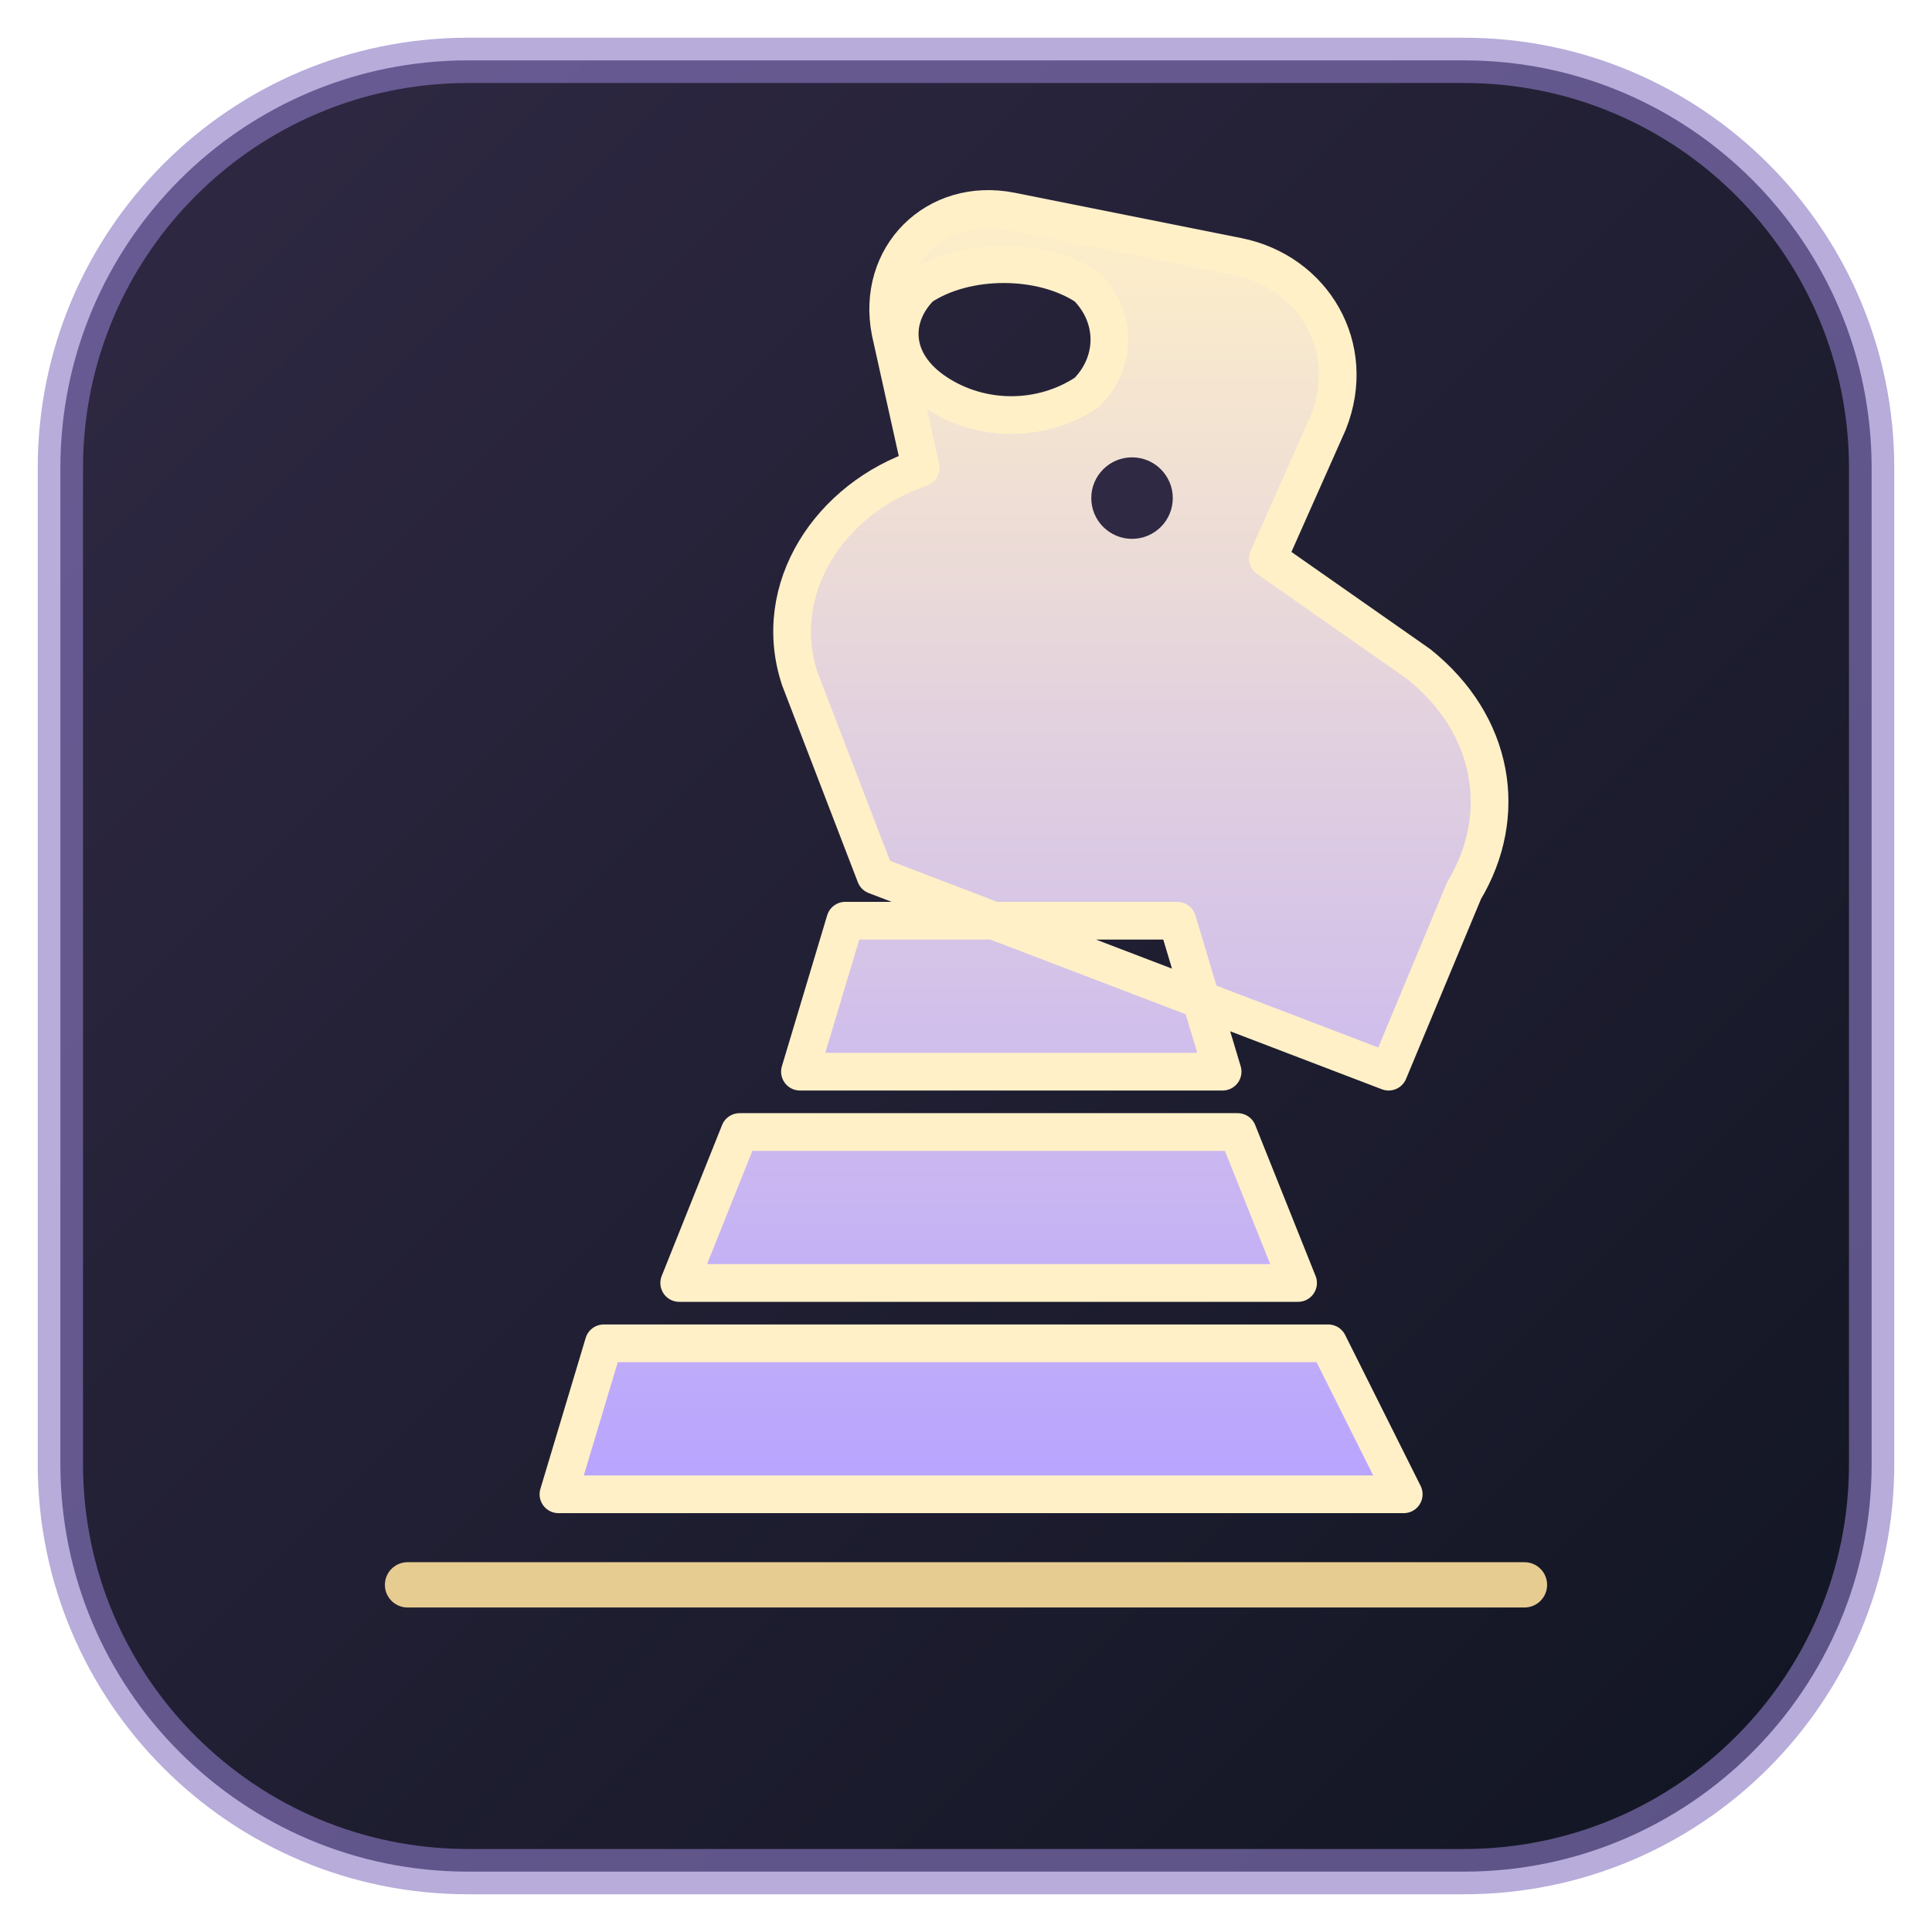
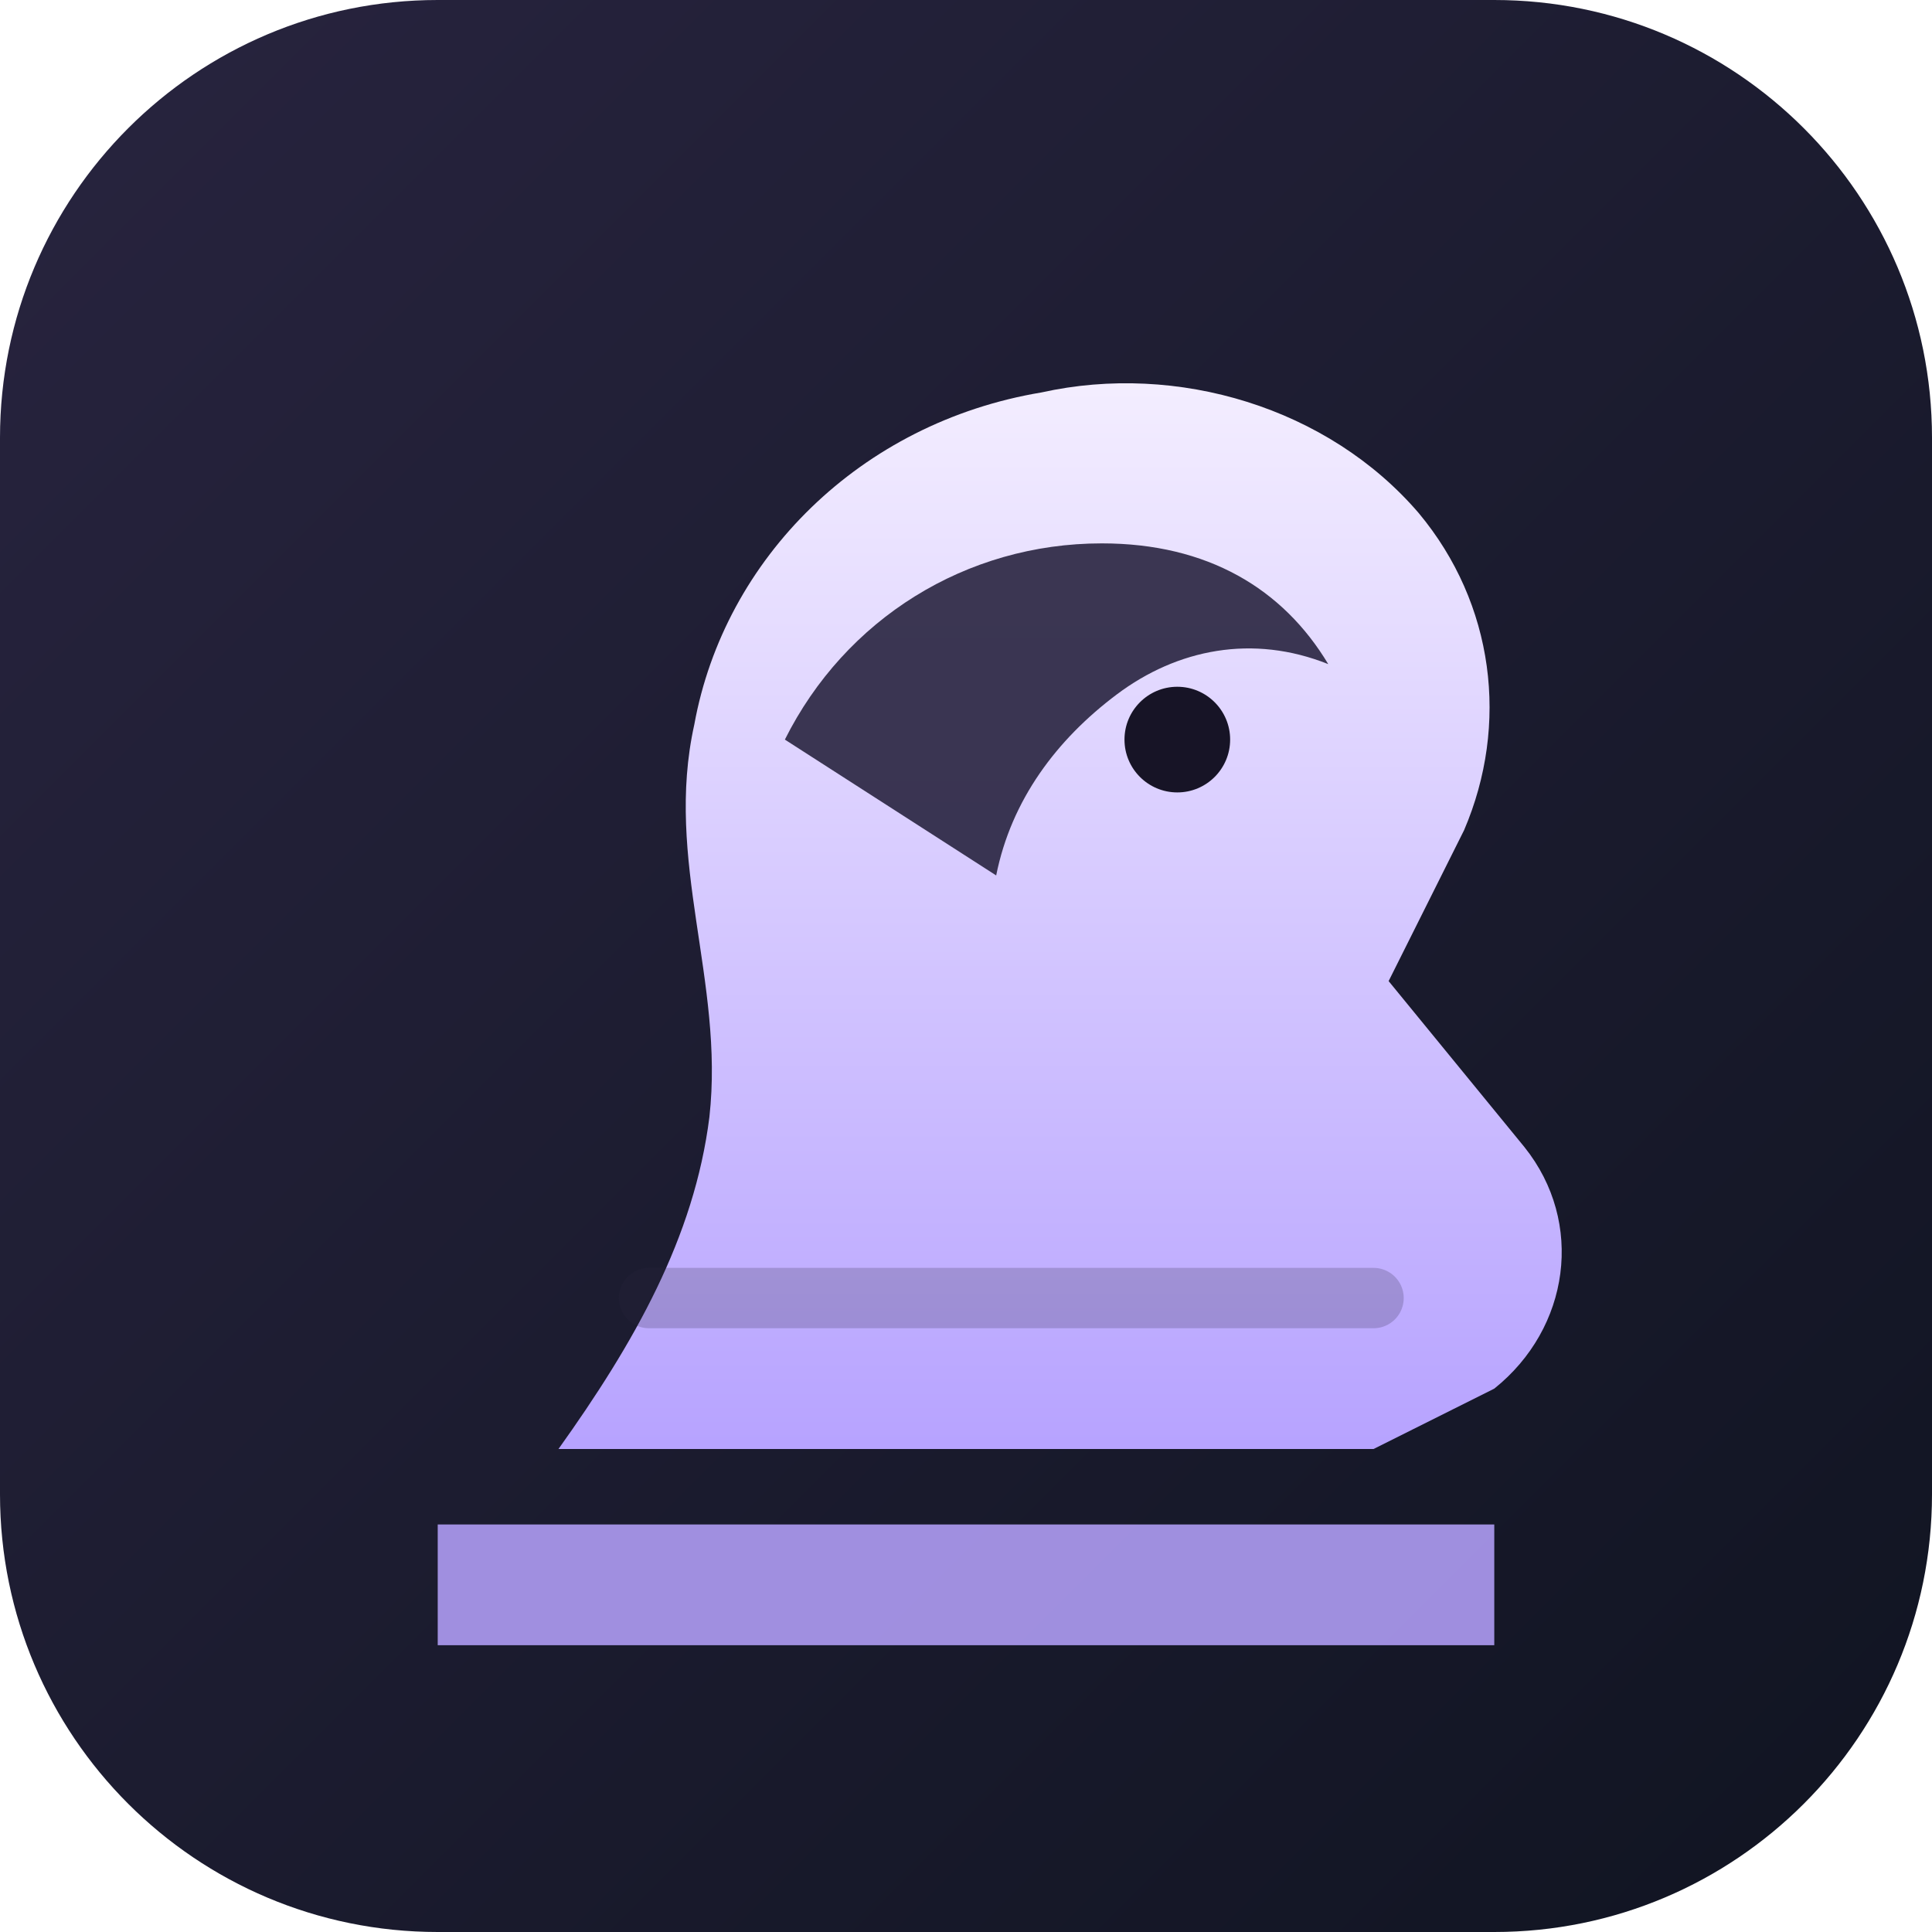
<svg xmlns="http://www.w3.org/2000/svg" viewBox="0 0 128 128">
  <defs>
-     <linearGradient id="background" x1="0" y1="0" x2="1" y2="1">
-       <stop offset="0" stop-color="#302944" />
-       <stop offset="1" stop-color="#111522" />
+     <linearGradient id="bg" x1="0" y1="0" x2="1" y2="1">
+       <stop offset="0" stop-color="#28243f" />
+       <stop offset="1" stop-color="#101421" />
    </linearGradient>
-     <linearGradient id="piece" x1="0" y1="0" x2="0" y2="1">
-       <stop offset="0" stop-color="#fff0c8" />
+     <linearGradient id="knight" x1="0" y1="0" x2="0" y2="1">
+       <stop offset="0" stop-color="#f3edff" />
      <stop offset="1" stop-color="#b7a3ff" />
    </linearGradient>
  </defs>
-   <rect x="4" y="4" width="120" height="120" rx="27" fill="url(#background)" stroke="#8b7ac4" stroke-opacity=".62" stroke-width="3" />
-   <path d="M37 99h56l-5-10H40zm8-14h41l-4-10H49zm8-14h28l-3-10H56zm5-13-5-13c-2-6 2-12 8-14l-2-9c-1-5 3-9 8-8l15 3c5 1 8 6 6 11l-4 9 10 7c5 4 6 10 3 15l-5 12zm3-39c-2 2-2 5 1 7 3 2 7 2 10 0 2-2 2-5 0-7-3-2-8-2-11 0z" fill="url(#piece)" stroke="#fff0c8" stroke-linejoin="round" stroke-width="2.5" />
-   <circle cx="75" cy="33" r="2.7" fill="#302944" />
-   <path d="M27 105h74" stroke="#e6cc91" stroke-linecap="round" stroke-width="3" />
+   <rect width="128" height="128" rx="29" fill="url(#bg)" />
+   <path d="M29 101h70v8H29z" fill="#b7a3ff" opacity=".85" />
+   <path d="M37 96c5-7 9-14 10-22 1-9-3-17-1-26 2-11 11-20 23-22 9-2 19 1 25 8 5 6 6 14 3 21l-5 10 9 11c4 5 3 12-2 16l-8 4H37z" fill="url(#knight)" />
+   <path d="M52 49c4-8 12-13 21-13 7 0 12 3 15 8-5-2-10-1-14 2-4 3-7 7-8 12l-14-9z" fill="#28243f" opacity=".9" />
+   <circle cx="78" cy="49" r="3.5" fill="#171426" />
+   <path d="M43 86h48" stroke="#28243f" stroke-width="4" stroke-linecap="round" opacity=".22" />
</svg>
